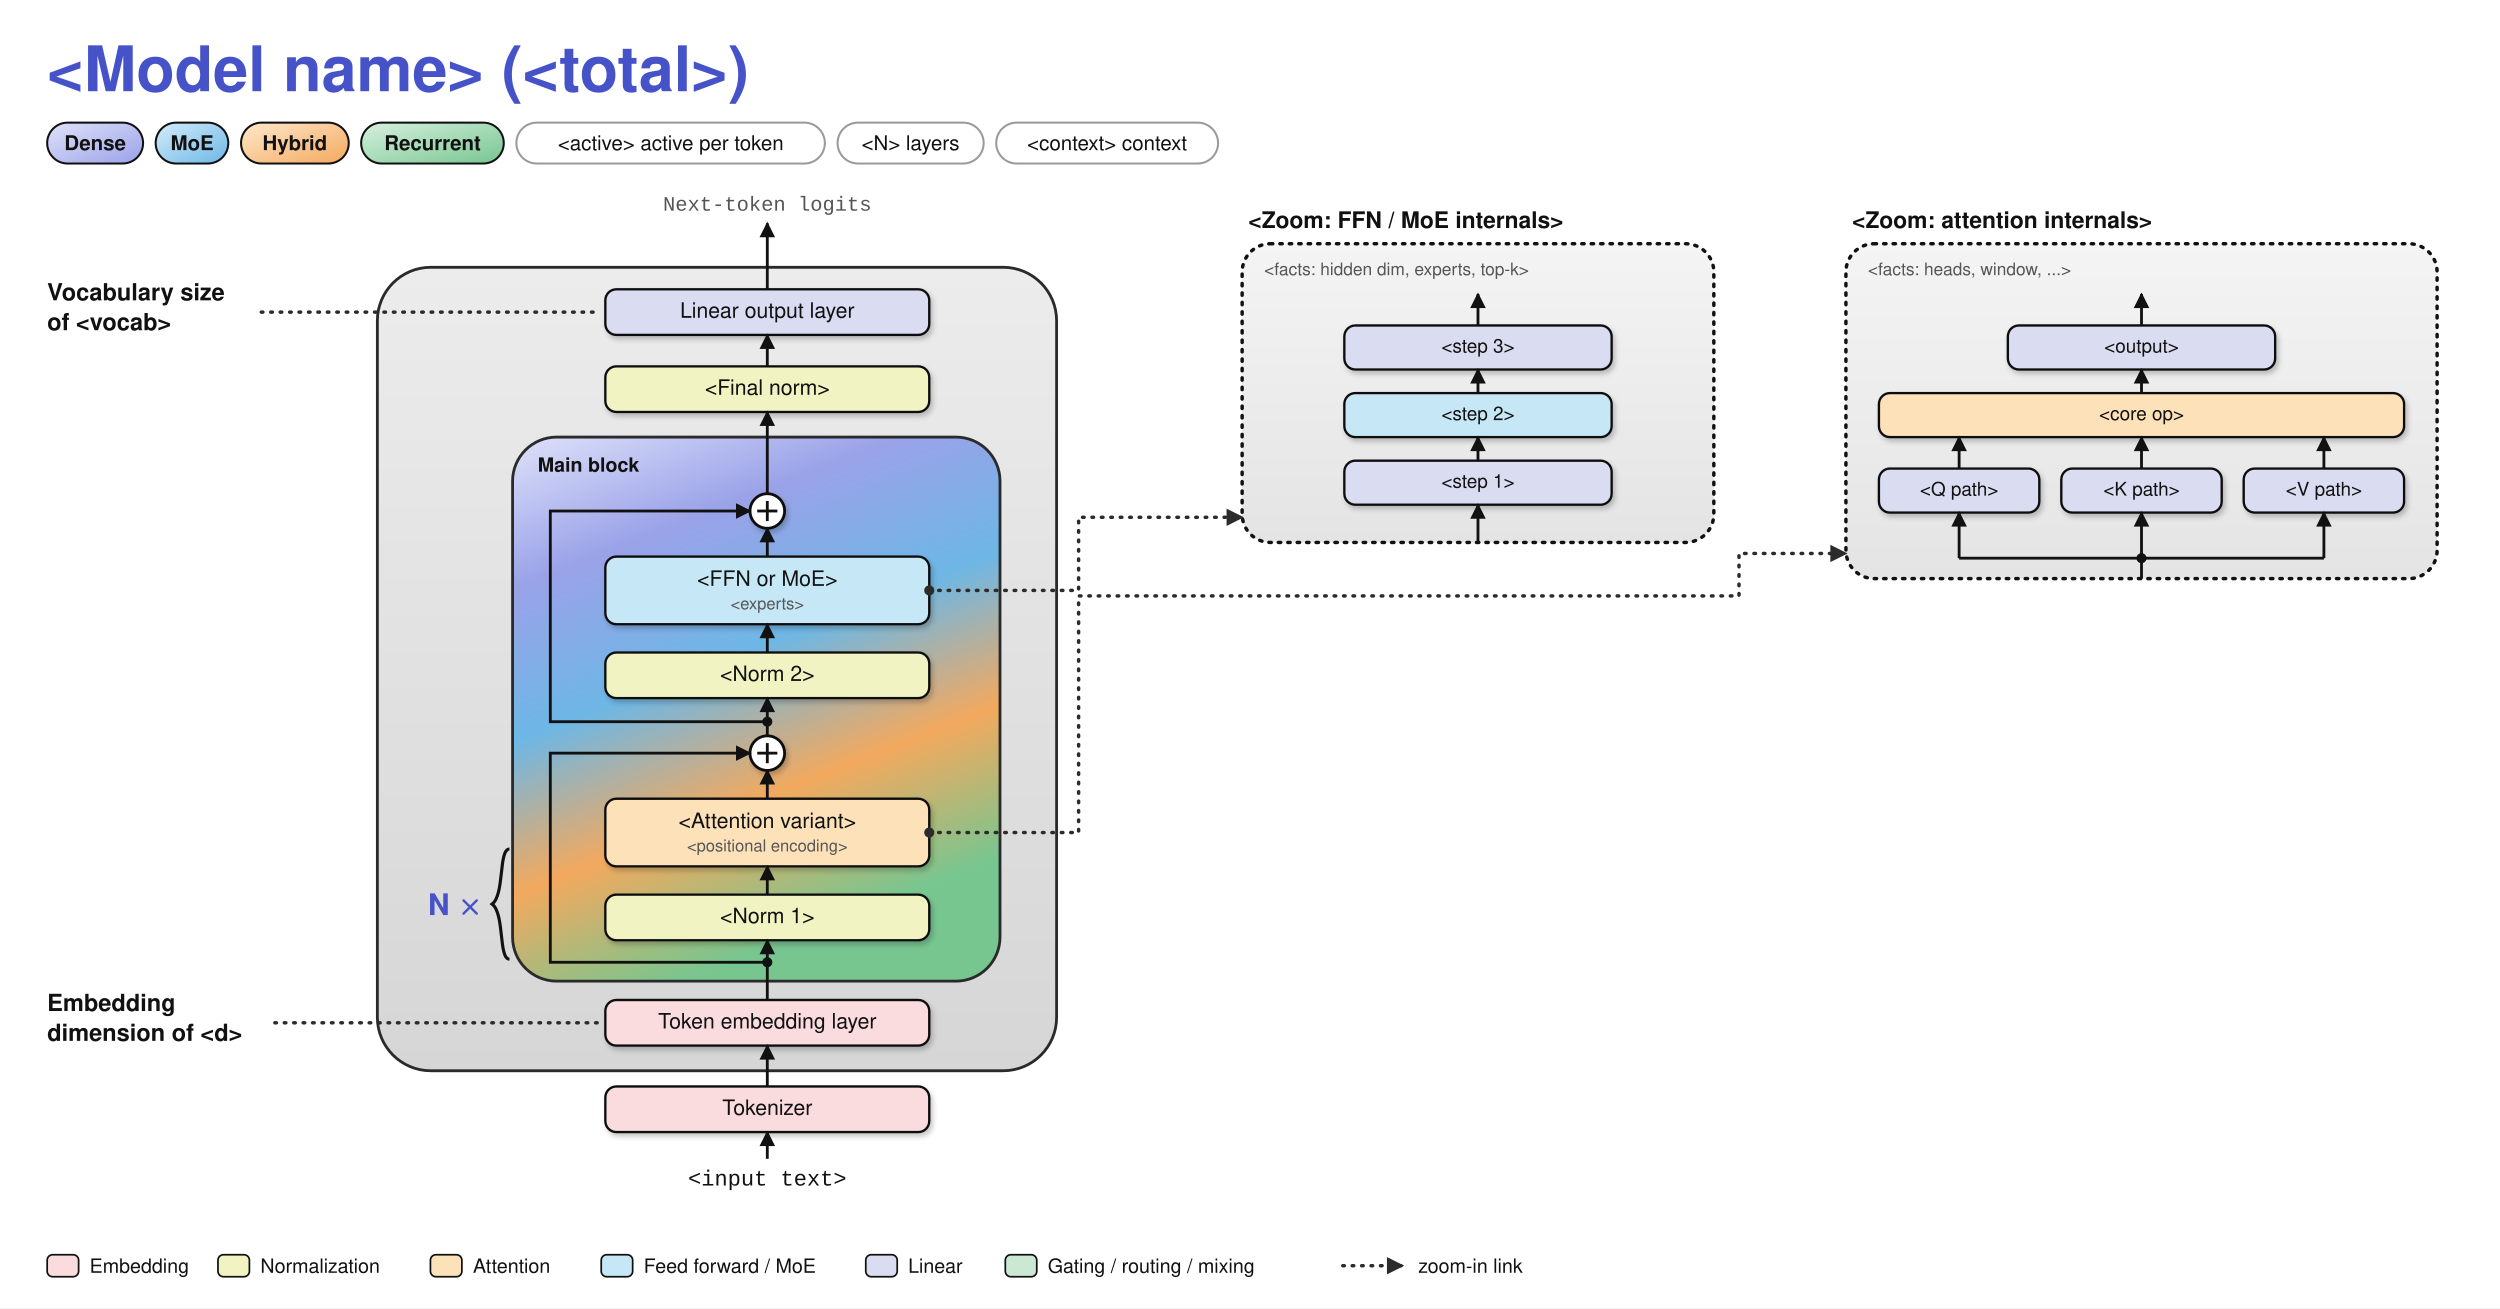
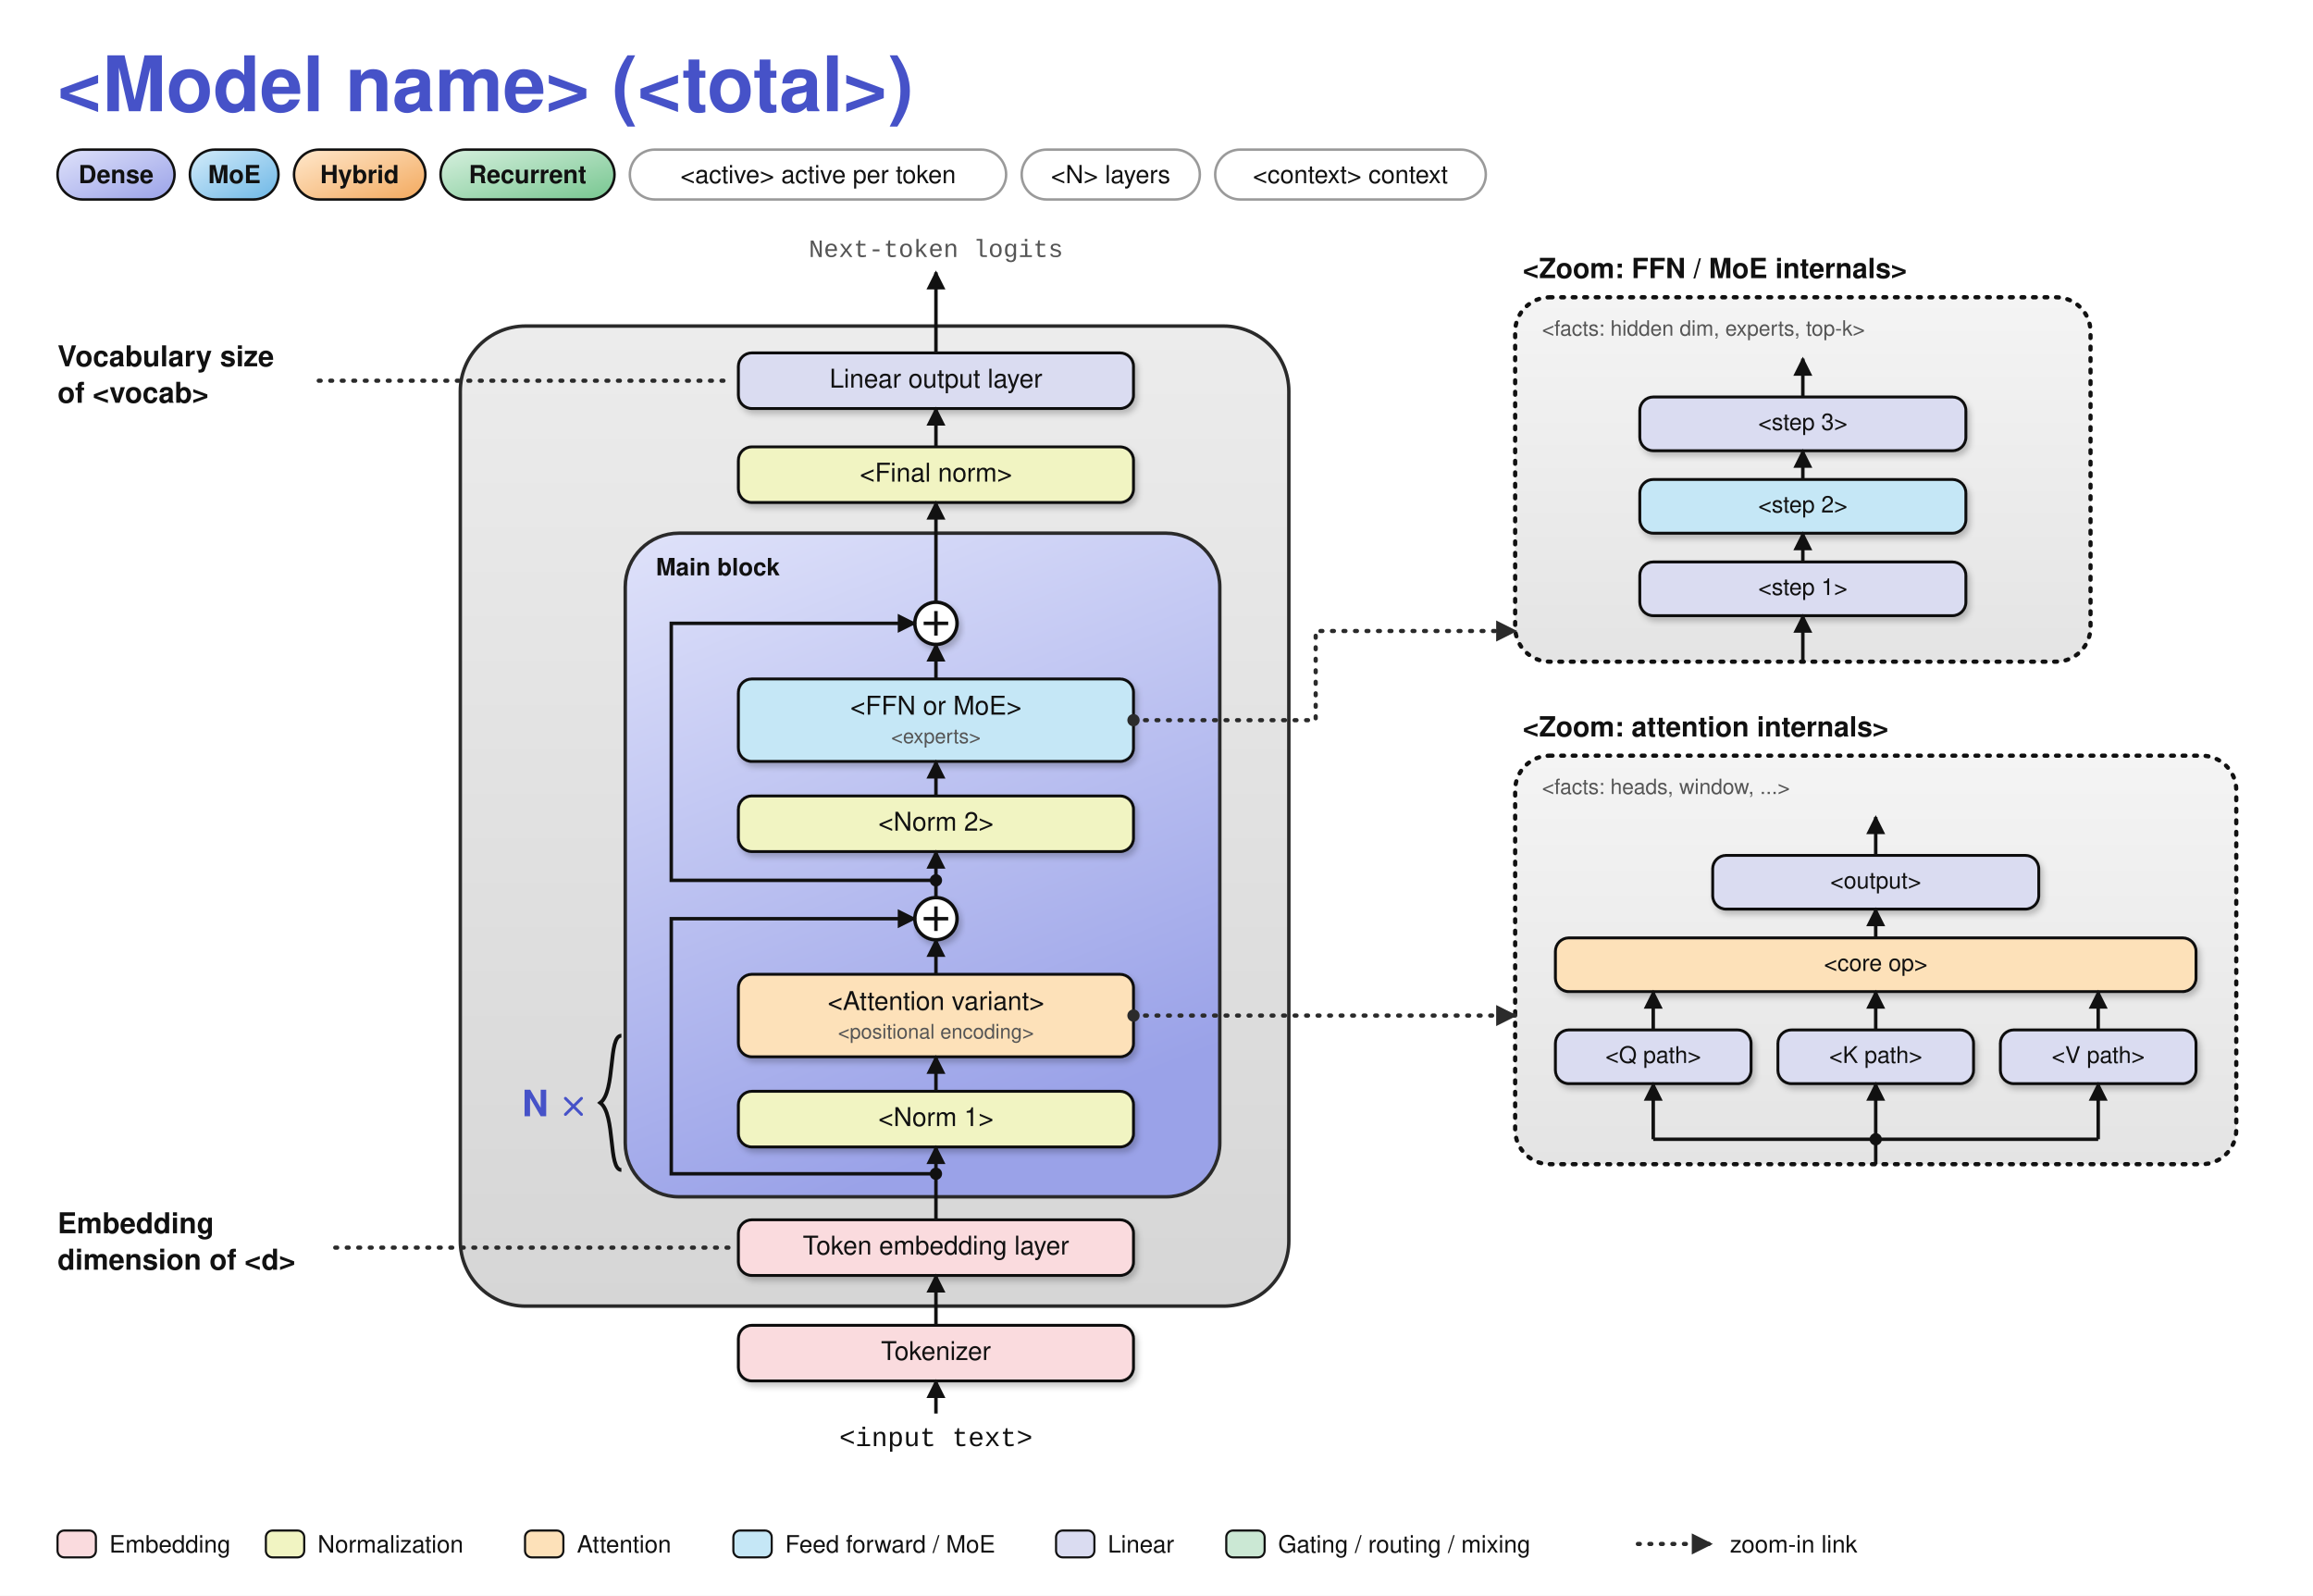
- <svg xmlns="http://www.w3.org/2000/svg" viewBox="0 0 1590 832" width="1590" height="832" font-family="'Segoe UI', 'Segoe UI Variable', Helvetica, Arial, sans-serif">
+ <svg xmlns="http://www.w3.org/2000/svg" viewBox="0 0 1206 832" width="1206" height="832" font-family="'Segoe UI', 'Segoe UI Variable', Helvetica, Arial, sans-serif">
  <defs>
    <marker id="ar" viewBox="0 0 10 10" refX="9" refY="5" markerWidth="5.5" markerHeight="5.5" orient="auto-start-reverse">
      <path d="M0,0 L10,5 L0,10 z" fill="#111" />
    </marker>
    <marker id="lk" viewBox="0 0 10 10" refX="9" refY="5" markerWidth="5" markerHeight="5" orient="auto-start-reverse">
      <path d="M0,0 L10,5 L0,10 z" fill="#2b2b2b" />
    </marker>
    <filter id="sh" x="-10%" y="-20%" width="130%" height="160%">
      <feDropShadow dx="1.5" dy="2.2" stdDeviation="1.6" flood-color="#000" flood-opacity="0.22" />
    </filter>
    <linearGradient id="bg" x1="0" y1="0" x2="0.35" y2="1">
-       <stop offset="0.00" stop-color="#dfe2fa" />
-       <stop offset="0.25" stop-color="#9aa2e8" />
-       <stop offset="0.50" stop-color="#6db7e6" />
-       <stop offset="0.75" stop-color="#f3a95e" />
-       <stop offset="1.00" stop-color="#77c690" />
+       <stop offset="0" stop-color="#dfe2fa" />
+       <stop offset="1" stop-color="#9aa2e8" />
    </linearGradient>
    <linearGradient id="fg" x1="0" y1="0" x2="0" y2="1">
      <stop offset="0" stop-color="#ececec" />
      <stop offset="1" stop-color="#d6d6d6" />
    </linearGradient>
    <linearGradient id="pg" x1="0" y1="0" x2="0" y2="1">
      <stop offset="0" stop-color="#f4f4f4" />
      <stop offset="1" stop-color="#e4e4e4" />
    </linearGradient>
    <linearGradient id="chipDense" x1="0" y1="0" x2="1" y2="1">
      <stop offset="0" stop-color="#dfe2fa" />
      <stop offset="1" stop-color="#9aa2e8" />
    </linearGradient>
    <linearGradient id="chipMoE" x1="0" y1="0" x2="1" y2="1">
      <stop offset="0" stop-color="#d4ecfa" />
      <stop offset="1" stop-color="#6db7e6" />
    </linearGradient>
    <linearGradient id="chipHybrid" x1="0" y1="0" x2="1" y2="1">
      <stop offset="0" stop-color="#ffe8cc" />
      <stop offset="1" stop-color="#f3a95e" />
    </linearGradient>
    <linearGradient id="chipRecurrent" x1="0" y1="0" x2="1" y2="1">
      <stop offset="0" stop-color="#d6f0de" />
      <stop offset="1" stop-color="#77c690" />
    </linearGradient>
  </defs>
-   <rect width="1590" height="832" fill="#fff" />
+   <rect width="1206" height="832" fill="#fff" />
  <rect x="240" y="170.0" width="432" height="511.0" rx="34" fill="url(#fg)" stroke="#2a2a2a" stroke-width="1.8" />
  <rect x="326" y="278.0" width="310" height="346.0" rx="28" fill="url(#bg)" stroke="#2a2a2a" stroke-width="1.8" />
  <path d="M324,540.0 C317,540.0 321,569.0 313,575.0 C321,581.0 317,610.0 324,610.0" fill="none" stroke="#111" stroke-width="2" />
  <rect x="790.0" y="155.0" width="300.0" height="190.0" rx="18" fill="url(#pg)" stroke="#111" stroke-width="2.2" stroke-dasharray="1.5 4.5" stroke-linecap="round" />
-   <rect x="1174.0" y="155.0" width="376.0" height="213.0" rx="18" fill="url(#pg)" stroke="#111" stroke-width="2.2" stroke-dasharray="1.5 4.5" stroke-linecap="round" />
+   <rect x="790.0" y="394.0" width="376.0" height="213.0" rx="18" fill="url(#pg)" stroke="#111" stroke-width="2.2" stroke-dasharray="1.5 4.5" stroke-linecap="round" />
  <rect x="385.0" y="691.0" width="206.0" height="29.0" rx="7" fill="#fadbde" stroke="#111" stroke-width="1.5" filter="url(#sh)" />
  <text x="488.0" y="709.1" font-family="'Segoe UI', 'Segoe UI Variable', Helvetica, Arial, sans-serif" font-size="13.5" text-anchor="middle" fill="#111">Tokenizer</text>
  <rect x="385.0" y="636.0" width="206.0" height="29.0" rx="7" fill="#fadbde" stroke="#111" stroke-width="1.5" filter="url(#sh)" />
  <text x="488.0" y="654.1" font-family="'Segoe UI', 'Segoe UI Variable', Helvetica, Arial, sans-serif" font-size="13.5" text-anchor="middle" fill="#111">Token embedding layer</text>
  <text x="342.0" y="300.0" font-family="'Segoe UI', 'Segoe UI Variable', Helvetica, Arial, sans-serif" font-size="12.5" text-anchor="start" font-weight="bold" fill="#111">Main block</text>
  <text x="306.0" y="582.0" font-family="'Segoe UI', 'Segoe UI Variable', Helvetica, Arial, sans-serif" font-size="19" text-anchor="end" font-weight="bold" fill="#4652c8">N <tspan font-family="KaTeX_Main, 'Latin Modern Math', 'Cambria Math', 'Times New Roman', serif">×</tspan>
  </text>
  <rect x="385.0" y="569.0" width="206.0" height="29.0" rx="7" fill="#f1f4c2" stroke="#111" stroke-width="1.5" filter="url(#sh)" />
  <text x="488.0" y="587.1" font-family="'Segoe UI', 'Segoe UI Variable', Helvetica, Arial, sans-serif" font-size="13.5" text-anchor="middle" fill="#111">&lt;Norm 1&gt;</text>
  <rect x="385.0" y="508.0" width="206.0" height="43.0" rx="7" fill="#fde1b9" stroke="#111" stroke-width="1.5" filter="url(#sh)" />
  <text x="488.0" y="526.6" font-family="'Segoe UI', 'Segoe UI Variable', Helvetica, Arial, sans-serif" font-size="13.5" text-anchor="middle" fill="#111">&lt;Attention variant&gt;</text>
  <text x="488.0" y="541.5" font-family="'Segoe UI', 'Segoe UI Variable', Helvetica, Arial, sans-serif" font-size="10.5" text-anchor="middle" fill="#555">&lt;positional encoding&gt;</text>
  <circle cx="488.0" cy="479.0" r="11" fill="#fff" stroke="#111" stroke-width="1.8" filter="url(#sh)" />
  <path d="M481.6,479.0 H494.4 M488.0,472.6 V485.4" stroke="#111" stroke-width="1.8" />
  <rect x="385.0" y="415.0" width="206.0" height="29.0" rx="7" fill="#f1f4c2" stroke="#111" stroke-width="1.5" filter="url(#sh)" />
  <text x="488.0" y="433.1" font-family="'Segoe UI', 'Segoe UI Variable', Helvetica, Arial, sans-serif" font-size="13.5" text-anchor="middle" fill="#111">&lt;Norm 2&gt;</text>
  <rect x="385.0" y="354.0" width="206.0" height="43.0" rx="7" fill="#c5e7f6" stroke="#111" stroke-width="1.5" filter="url(#sh)" />
  <text x="488.0" y="372.6" font-family="'Segoe UI', 'Segoe UI Variable', Helvetica, Arial, sans-serif" font-size="13.5" text-anchor="middle" fill="#111">&lt;FFN or MoE&gt;</text>
  <text x="488.0" y="387.5" font-family="'Segoe UI', 'Segoe UI Variable', Helvetica, Arial, sans-serif" font-size="10.5" text-anchor="middle" fill="#555">&lt;experts&gt;</text>
  <circle cx="488.0" cy="325.0" r="11" fill="#fff" stroke="#111" stroke-width="1.8" filter="url(#sh)" />
  <path d="M481.6,325.0 H494.4 M488.0,318.6 V331.4" stroke="#111" stroke-width="1.8" />
  <rect x="385.0" y="233.0" width="206.0" height="29.0" rx="7" fill="#f1f4c2" stroke="#111" stroke-width="1.5" filter="url(#sh)" />
  <text x="488.0" y="251.1" font-family="'Segoe UI', 'Segoe UI Variable', Helvetica, Arial, sans-serif" font-size="13.5" text-anchor="middle" fill="#111">&lt;Final norm&gt;</text>
  <rect x="385.0" y="184.0" width="206.0" height="29.0" rx="7" fill="#dadcf1" stroke="#111" stroke-width="1.5" filter="url(#sh)" />
  <text x="488.0" y="202.1" font-family="'Segoe UI', 'Segoe UI Variable', Helvetica, Arial, sans-serif" font-size="13.5" text-anchor="middle" fill="#111">Linear output layer</text>
  <text x="488.0" y="754.0" font-family="Consolas, Menlo, 'Courier New', monospace" font-size="14" text-anchor="middle" fill="#111">&lt;input text&gt;</text>
  <polyline points="488.0,737.0 488.0,720.0" fill="none" stroke="#111" stroke-width="1.8" marker-end="url(#ar)" />
  <polyline points="488.0,691.0 488.0,665.0" fill="none" stroke="#111" stroke-width="1.8" marker-end="url(#ar)" />
  <polyline points="488.0,636.0 488.0,598.0" fill="none" stroke="#111" stroke-width="1.8" marker-end="url(#ar)" />
  <circle cx="488.0" cy="612.0" r="3.2" fill="#111" />
  <polyline points="488.0,612.0 350.0,612.0 350.0,479.0 477.0,479.0" fill="none" stroke="#111" stroke-width="1.8" marker-end="url(#ar)" />
  <polyline points="488.0,569.0 488.0,551.0" fill="none" stroke="#111" stroke-width="1.8" marker-end="url(#ar)" />
  <polyline points="488.0,508.0 488.0,490.0" fill="none" stroke="#111" stroke-width="1.8" marker-end="url(#ar)" />
  <polyline points="488.0,468.0 488.0,444.0" fill="none" stroke="#111" stroke-width="1.8" marker-end="url(#ar)" />
  <circle cx="488.0" cy="459.0" r="3.2" fill="#111" />
  <polyline points="488.0,459.0 350.0,459.0 350.0,325.0 477.0,325.0" fill="none" stroke="#111" stroke-width="1.8" marker-end="url(#ar)" />
  <polyline points="488.0,415.0 488.0,397.0" fill="none" stroke="#111" stroke-width="1.8" marker-end="url(#ar)" />
  <polyline points="488.0,354.0 488.0,336.0" fill="none" stroke="#111" stroke-width="1.8" marker-end="url(#ar)" />
  <polyline points="488.0,314.0 488.0,262.0" fill="none" stroke="#111" stroke-width="1.8" marker-end="url(#ar)" />
  <polyline points="488.0,233.0 488.0,213.0" fill="none" stroke="#111" stroke-width="1.8" marker-end="url(#ar)" />
  <polyline points="488.0,184.0 488.0,142.0" fill="none" stroke="#111" stroke-width="1.8" marker-end="url(#ar)" />
  <text x="488.0" y="134.0" font-family="Consolas, Menlo, 'Courier New', monospace" font-size="13" text-anchor="middle" fill="#555">Next-token logits</text>
  <text x="30.0" y="643.0" font-family="'Segoe UI', 'Segoe UI Variable', Helvetica, Arial, sans-serif" font-size="15" text-anchor="start" font-weight="bold" fill="#111">Embedding</text>
  <text x="30.0" y="662.0" font-family="'Segoe UI', 'Segoe UI Variable', Helvetica, Arial, sans-serif" font-size="15" text-anchor="start" font-weight="bold" fill="#111">dimension of &lt;d&gt;</text>
  <polyline points="174.8,650.5 381.0,650.5" fill="none" stroke="#2b2b2b" stroke-width="2.2" stroke-dasharray="1 5" stroke-linecap="round" />
  <text x="30.0" y="191.0" font-family="'Segoe UI', 'Segoe UI Variable', Helvetica, Arial, sans-serif" font-size="15" text-anchor="start" font-weight="bold" fill="#111">Vocabulary size</text>
  <text x="30.0" y="210.0" font-family="'Segoe UI', 'Segoe UI Variable', Helvetica, Arial, sans-serif" font-size="15" text-anchor="start" font-weight="bold" fill="#111">of &lt;vocab&gt;</text>
  <polyline points="166.2,198.5 381.0,198.5" fill="none" stroke="#2b2b2b" stroke-width="2.2" stroke-dasharray="1 5" stroke-linecap="round" />
  <text x="794.0" y="145.0" font-family="'Segoe UI', 'Segoe UI Variable', Helvetica, Arial, sans-serif" font-size="14.5" text-anchor="start" font-weight="bold" fill="#111">&lt;Zoom: FFN / MoE internals&gt;</text>
  <text x="804.0" y="175.0" font-family="'Segoe UI', 'Segoe UI Variable', Helvetica, Arial, sans-serif" font-size="11" text-anchor="start" fill="#555">&lt;facts: hidden dim, experts, top-k&gt;</text>
  <rect x="855.0" y="207.0" width="170.0" height="28.0" rx="7" fill="#dadcf1" stroke="#111" stroke-width="1.5" filter="url(#sh)" />
  <text x="940.0" y="224.2" font-family="'Segoe UI', 'Segoe UI Variable', Helvetica, Arial, sans-serif" font-size="12" text-anchor="middle" fill="#111">&lt;step 3&gt;</text>
  <rect x="855.0" y="250.0" width="170.0" height="28.0" rx="7" fill="#c5e7f6" stroke="#111" stroke-width="1.5" filter="url(#sh)" />
  <text x="940.0" y="267.2" font-family="'Segoe UI', 'Segoe UI Variable', Helvetica, Arial, sans-serif" font-size="12" text-anchor="middle" fill="#111">&lt;step 2&gt;</text>
  <polyline points="940.0,250.0 940.0,235.0" fill="none" stroke="#111" stroke-width="1.8" marker-end="url(#ar)" />
  <rect x="855.0" y="293.0" width="170.0" height="28.0" rx="7" fill="#dadcf1" stroke="#111" stroke-width="1.5" filter="url(#sh)" />
  <text x="940.0" y="310.2" font-family="'Segoe UI', 'Segoe UI Variable', Helvetica, Arial, sans-serif" font-size="12" text-anchor="middle" fill="#111">&lt;step 1&gt;</text>
  <polyline points="940.0,293.0 940.0,278.0" fill="none" stroke="#111" stroke-width="1.8" marker-end="url(#ar)" />
  <polyline points="940.0,345.0 940.0,321.0" fill="none" stroke="#111" stroke-width="1.8" marker-end="url(#ar)" />
  <polyline points="940.0,207.0 940.0,187.0" fill="none" stroke="#111" stroke-width="1.8" marker-end="url(#ar)" />
-   <text x="1178.0" y="145.0" font-family="'Segoe UI', 'Segoe UI Variable', Helvetica, Arial, sans-serif" font-size="14.5" text-anchor="start" font-weight="bold" fill="#111">&lt;Zoom: attention internals&gt;</text>
-   <text x="1188.0" y="175.0" font-family="'Segoe UI', 'Segoe UI Variable', Helvetica, Arial, sans-serif" font-size="11" text-anchor="start" fill="#555">&lt;facts: heads, window, ...&gt;</text>
-   <rect x="1277.0" y="207.0" width="170.0" height="28.0" rx="7" fill="#dadcf1" stroke="#111" stroke-width="1.5" filter="url(#sh)" />
-   <text x="1362.0" y="224.2" font-family="'Segoe UI', 'Segoe UI Variable', Helvetica, Arial, sans-serif" font-size="12" text-anchor="middle" fill="#111">&lt;output&gt;</text>
-   <rect x="1195.0" y="250.0" width="334.0" height="28.0" rx="7" fill="#fde1b9" stroke="#111" stroke-width="1.5" filter="url(#sh)" />
-   <text x="1362.0" y="267.2" font-family="'Segoe UI', 'Segoe UI Variable', Helvetica, Arial, sans-serif" font-size="12" text-anchor="middle" fill="#111">&lt;core op&gt;</text>
-   <polyline points="1362.0,250.0 1362.0,235.0" fill="none" stroke="#111" stroke-width="1.8" marker-end="url(#ar)" />
-   <rect x="1195.0" y="298.0" width="102.0" height="28.0" rx="7" fill="#dadcf1" stroke="#111" stroke-width="1.5" filter="url(#sh)" />
-   <text x="1246.0" y="315.2" font-family="'Segoe UI', 'Segoe UI Variable', Helvetica, Arial, sans-serif" font-size="12" text-anchor="middle" fill="#111">&lt;Q path&gt;</text>
-   <rect x="1311.0" y="298.0" width="102.0" height="28.0" rx="7" fill="#dadcf1" stroke="#111" stroke-width="1.5" filter="url(#sh)" />
-   <text x="1362.0" y="315.2" font-family="'Segoe UI', 'Segoe UI Variable', Helvetica, Arial, sans-serif" font-size="12" text-anchor="middle" fill="#111">&lt;K path&gt;</text>
-   <rect x="1427.0" y="298.0" width="102.0" height="28.0" rx="7" fill="#dadcf1" stroke="#111" stroke-width="1.5" filter="url(#sh)" />
-   <text x="1478.0" y="315.2" font-family="'Segoe UI', 'Segoe UI Variable', Helvetica, Arial, sans-serif" font-size="12" text-anchor="middle" fill="#111">&lt;V path&gt;</text>
-   <polyline points="1246.0,298.0 1246.0,278.0" fill="none" stroke="#111" stroke-width="1.8" marker-end="url(#ar)" />
-   <polyline points="1362.0,298.0 1362.0,278.0" fill="none" stroke="#111" stroke-width="1.8" marker-end="url(#ar)" />
-   <polyline points="1478.0,298.0 1478.0,278.0" fill="none" stroke="#111" stroke-width="1.8" marker-end="url(#ar)" />
-   <polyline points="1362.0,368.0 1362.0,355.0" fill="none" stroke="#111" stroke-width="1.8" />
-   <polyline points="1246.0,355.0 1478.0,355.0" fill="none" stroke="#111" stroke-width="1.8" />
-   <circle cx="1362.0" cy="355.0" r="3.2" fill="#111" />
-   <polyline points="1246.0,355.0 1246.0,326.0" fill="none" stroke="#111" stroke-width="1.8" marker-end="url(#ar)" />
-   <polyline points="1362.0,355.0 1362.0,326.0" fill="none" stroke="#111" stroke-width="1.8" marker-end="url(#ar)" />
-   <polyline points="1478.0,355.0 1478.0,326.0" fill="none" stroke="#111" stroke-width="1.8" marker-end="url(#ar)" />
-   <polyline points="1362.0,207.0 1362.0,187.0" fill="none" stroke="#111" stroke-width="1.8" marker-end="url(#ar)" />
+   <text x="794.0" y="384.0" font-family="'Segoe UI', 'Segoe UI Variable', Helvetica, Arial, sans-serif" font-size="14.5" text-anchor="start" font-weight="bold" fill="#111">&lt;Zoom: attention internals&gt;</text>
+   <text x="804.0" y="414.0" font-family="'Segoe UI', 'Segoe UI Variable', Helvetica, Arial, sans-serif" font-size="11" text-anchor="start" fill="#555">&lt;facts: heads, window, ...&gt;</text>
+   <rect x="893.0" y="446.0" width="170.0" height="28.0" rx="7" fill="#dadcf1" stroke="#111" stroke-width="1.5" filter="url(#sh)" />
+   <text x="978.0" y="463.2" font-family="'Segoe UI', 'Segoe UI Variable', Helvetica, Arial, sans-serif" font-size="12" text-anchor="middle" fill="#111">&lt;output&gt;</text>
+   <rect x="811.0" y="489.0" width="334.0" height="28.0" rx="7" fill="#fde1b9" stroke="#111" stroke-width="1.5" filter="url(#sh)" />
+   <text x="978.0" y="506.2" font-family="'Segoe UI', 'Segoe UI Variable', Helvetica, Arial, sans-serif" font-size="12" text-anchor="middle" fill="#111">&lt;core op&gt;</text>
+   <polyline points="978.0,489.0 978.0,474.0" fill="none" stroke="#111" stroke-width="1.8" marker-end="url(#ar)" />
+   <rect x="811.0" y="537.0" width="102.0" height="28.0" rx="7" fill="#dadcf1" stroke="#111" stroke-width="1.5" filter="url(#sh)" />
+   <text x="862.0" y="554.2" font-family="'Segoe UI', 'Segoe UI Variable', Helvetica, Arial, sans-serif" font-size="12" text-anchor="middle" fill="#111">&lt;Q path&gt;</text>
+   <rect x="927.0" y="537.0" width="102.0" height="28.0" rx="7" fill="#dadcf1" stroke="#111" stroke-width="1.5" filter="url(#sh)" />
+   <text x="978.0" y="554.2" font-family="'Segoe UI', 'Segoe UI Variable', Helvetica, Arial, sans-serif" font-size="12" text-anchor="middle" fill="#111">&lt;K path&gt;</text>
+   <rect x="1043.0" y="537.0" width="102.0" height="28.0" rx="7" fill="#dadcf1" stroke="#111" stroke-width="1.5" filter="url(#sh)" />
+   <text x="1094.0" y="554.2" font-family="'Segoe UI', 'Segoe UI Variable', Helvetica, Arial, sans-serif" font-size="12" text-anchor="middle" fill="#111">&lt;V path&gt;</text>
+   <polyline points="862.0,537.0 862.0,517.0" fill="none" stroke="#111" stroke-width="1.8" marker-end="url(#ar)" />
+   <polyline points="978.0,537.0 978.0,517.0" fill="none" stroke="#111" stroke-width="1.8" marker-end="url(#ar)" />
+   <polyline points="1094.0,537.0 1094.0,517.0" fill="none" stroke="#111" stroke-width="1.8" marker-end="url(#ar)" />
+   <polyline points="978.0,607.0 978.0,594.0" fill="none" stroke="#111" stroke-width="1.8" />
+   <polyline points="862.0,594.0 1094.0,594.0" fill="none" stroke="#111" stroke-width="1.8" />
+   <circle cx="978.0" cy="594.0" r="3.2" fill="#111" />
+   <polyline points="862.0,594.0 862.0,565.0" fill="none" stroke="#111" stroke-width="1.8" marker-end="url(#ar)" />
+   <polyline points="978.0,594.0 978.0,565.0" fill="none" stroke="#111" stroke-width="1.8" marker-end="url(#ar)" />
+   <polyline points="1094.0,594.0 1094.0,565.0" fill="none" stroke="#111" stroke-width="1.8" marker-end="url(#ar)" />
+   <polyline points="978.0,446.0 978.0,426.0" fill="none" stroke="#111" stroke-width="1.8" marker-end="url(#ar)" />
  <text x="30.0" y="58.0" font-family="'Segoe UI', 'Segoe UI Variable', Helvetica, Arial, sans-serif" font-size="40" text-anchor="start" font-weight="bold" fill="#4652c8">&lt;Model name&gt; (&lt;total&gt;)</text>
  <rect x="30.0" y="78" width="61.0" height="26" rx="13" fill="url(#chipDense)" stroke="#111" stroke-width="1.3" />
  <text x="60.5" y="95.5" font-family="'Segoe UI', 'Segoe UI Variable', Helvetica, Arial, sans-serif" font-size="13" text-anchor="middle" font-weight="bold" fill="#111">Dense</text>
  <rect x="99.0" y="78" width="46.2" height="26" rx="13" fill="url(#chipMoE)" stroke="#111" stroke-width="1.3" />
  <text x="122.2" y="95.5" font-family="'Segoe UI', 'Segoe UI Variable', Helvetica, Arial, sans-serif" font-size="13" text-anchor="middle" font-weight="bold" fill="#111">MoE</text>
  <rect x="153.3" y="78" width="68.5" height="26" rx="13" fill="url(#chipHybrid)" stroke="#111" stroke-width="1.3" />
  <text x="187.5" y="95.5" font-family="'Segoe UI', 'Segoe UI Variable', Helvetica, Arial, sans-serif" font-size="13" text-anchor="middle" font-weight="bold" fill="#111">Hybrid</text>
  <rect x="229.7" y="78" width="90.7" height="26" rx="13" fill="url(#chipRecurrent)" stroke="#111" stroke-width="1.3" />
  <text x="275.1" y="95.5" font-family="'Segoe UI', 'Segoe UI Variable', Helvetica, Arial, sans-serif" font-size="13" text-anchor="middle" font-weight="bold" fill="#111">Recurrent</text>
  <rect x="328.4" y="78" width="196.2" height="26" rx="13" fill="#fff" stroke="#9a9a9a" stroke-width="1.3" />
  <text x="426.6" y="95.5" font-family="'Segoe UI', 'Segoe UI Variable', Helvetica, Arial, sans-serif" font-size="13" text-anchor="middle" fill="#111">&lt;active&gt; active per token</text>
  <rect x="532.7" y="78" width="92.9" height="26" rx="13" fill="#fff" stroke="#9a9a9a" stroke-width="1.3" />
  <text x="579.1" y="95.5" font-family="'Segoe UI', 'Segoe UI Variable', Helvetica, Arial, sans-serif" font-size="13" text-anchor="middle" fill="#111">&lt;N&gt; layers</text>
  <rect x="633.6" y="78" width="141.1" height="26" rx="13" fill="#fff" stroke="#9a9a9a" stroke-width="1.3" />
  <text x="704.1" y="95.5" font-family="'Segoe UI', 'Segoe UI Variable', Helvetica, Arial, sans-serif" font-size="13" text-anchor="middle" fill="#111">&lt;context&gt; context</text>
  <rect x="30" y="798" width="20" height="14" rx="3.5" fill="#fadbde" stroke="#111" stroke-width="1.1" />
  <text x="57.0" y="809.5" font-family="'Segoe UI', 'Segoe UI Variable', Helvetica, Arial, sans-serif" font-size="12.5" text-anchor="start" fill="#111">Embedding</text>
  <rect x="138.625" y="798" width="20" height="14" rx="3.5" fill="#f1f4c2" stroke="#111" stroke-width="1.1" />
  <text x="165.6" y="809.5" font-family="'Segoe UI', 'Segoe UI Variable', Helvetica, Arial, sans-serif" font-size="12.5" text-anchor="start" fill="#111">Normalization</text>
  <rect x="273.75" y="798" width="20" height="14" rx="3.5" fill="#fde1b9" stroke="#111" stroke-width="1.1" />
  <text x="300.8" y="809.5" font-family="'Segoe UI', 'Segoe UI Variable', Helvetica, Arial, sans-serif" font-size="12.5" text-anchor="start" fill="#111">Attention</text>
  <rect x="382.375" y="798" width="20" height="14" rx="3.5" fill="#c5e7f6" stroke="#111" stroke-width="1.1" />
  <text x="409.4" y="809.5" font-family="'Segoe UI', 'Segoe UI Variable', Helvetica, Arial, sans-serif" font-size="12.5" text-anchor="start" fill="#111">Feed forward / MoE</text>
  <rect x="550.625" y="798" width="20" height="14" rx="3.5" fill="#dadcf1" stroke="#111" stroke-width="1.1" />
  <text x="577.6" y="809.5" font-family="'Segoe UI', 'Segoe UI Variable', Helvetica, Arial, sans-serif" font-size="12.5" text-anchor="start" fill="#111">Linear</text>
  <rect x="639.375" y="798" width="20" height="14" rx="3.5" fill="#cbe8d4" stroke="#111" stroke-width="1.1" />
  <text x="666.4" y="809.5" font-family="'Segoe UI', 'Segoe UI Variable', Helvetica, Arial, sans-serif" font-size="12.5" text-anchor="start" fill="#111">Gating / routing / mixing</text>
  <line x1="854.0" y1="805" x2="892.0" y2="805" stroke="#2b2b2b" stroke-width="2.2" stroke-dasharray="1 5" stroke-linecap="round" marker-end="url(#lk)" />
  <text x="902.0" y="809.5" font-family="'Segoe UI', 'Segoe UI Variable', Helvetica, Arial, sans-serif" font-size="12.5" text-anchor="start" fill="#111">zoom-in link</text>
  <circle cx="591.0" cy="375.5" r="3.2" fill="#2b2b2b" />
  <polyline points="591.0,375.5 686.0,375.5 686.0,329.0 790.0,329.0" fill="none" stroke="#2b2b2b" stroke-width="2.2" stroke-dasharray="1 5" stroke-linecap="round" marker-end="url(#lk)" />
  <circle cx="591.0" cy="529.5" r="3.2" fill="#2b2b2b" />
-   <polyline points="591.0,529.5 686.0,529.5 686.0,379.0 1106.0,379.0 1106.0,352.0 1174.0,352.0" fill="none" stroke="#2b2b2b" stroke-width="2.2" stroke-dasharray="1 5" stroke-linecap="round" marker-end="url(#lk)" />
+   <polyline points="591.0,529.5 790.0,529.5" fill="none" stroke="#2b2b2b" stroke-width="2.2" stroke-dasharray="1 5" stroke-linecap="round" marker-end="url(#lk)" />
</svg>
